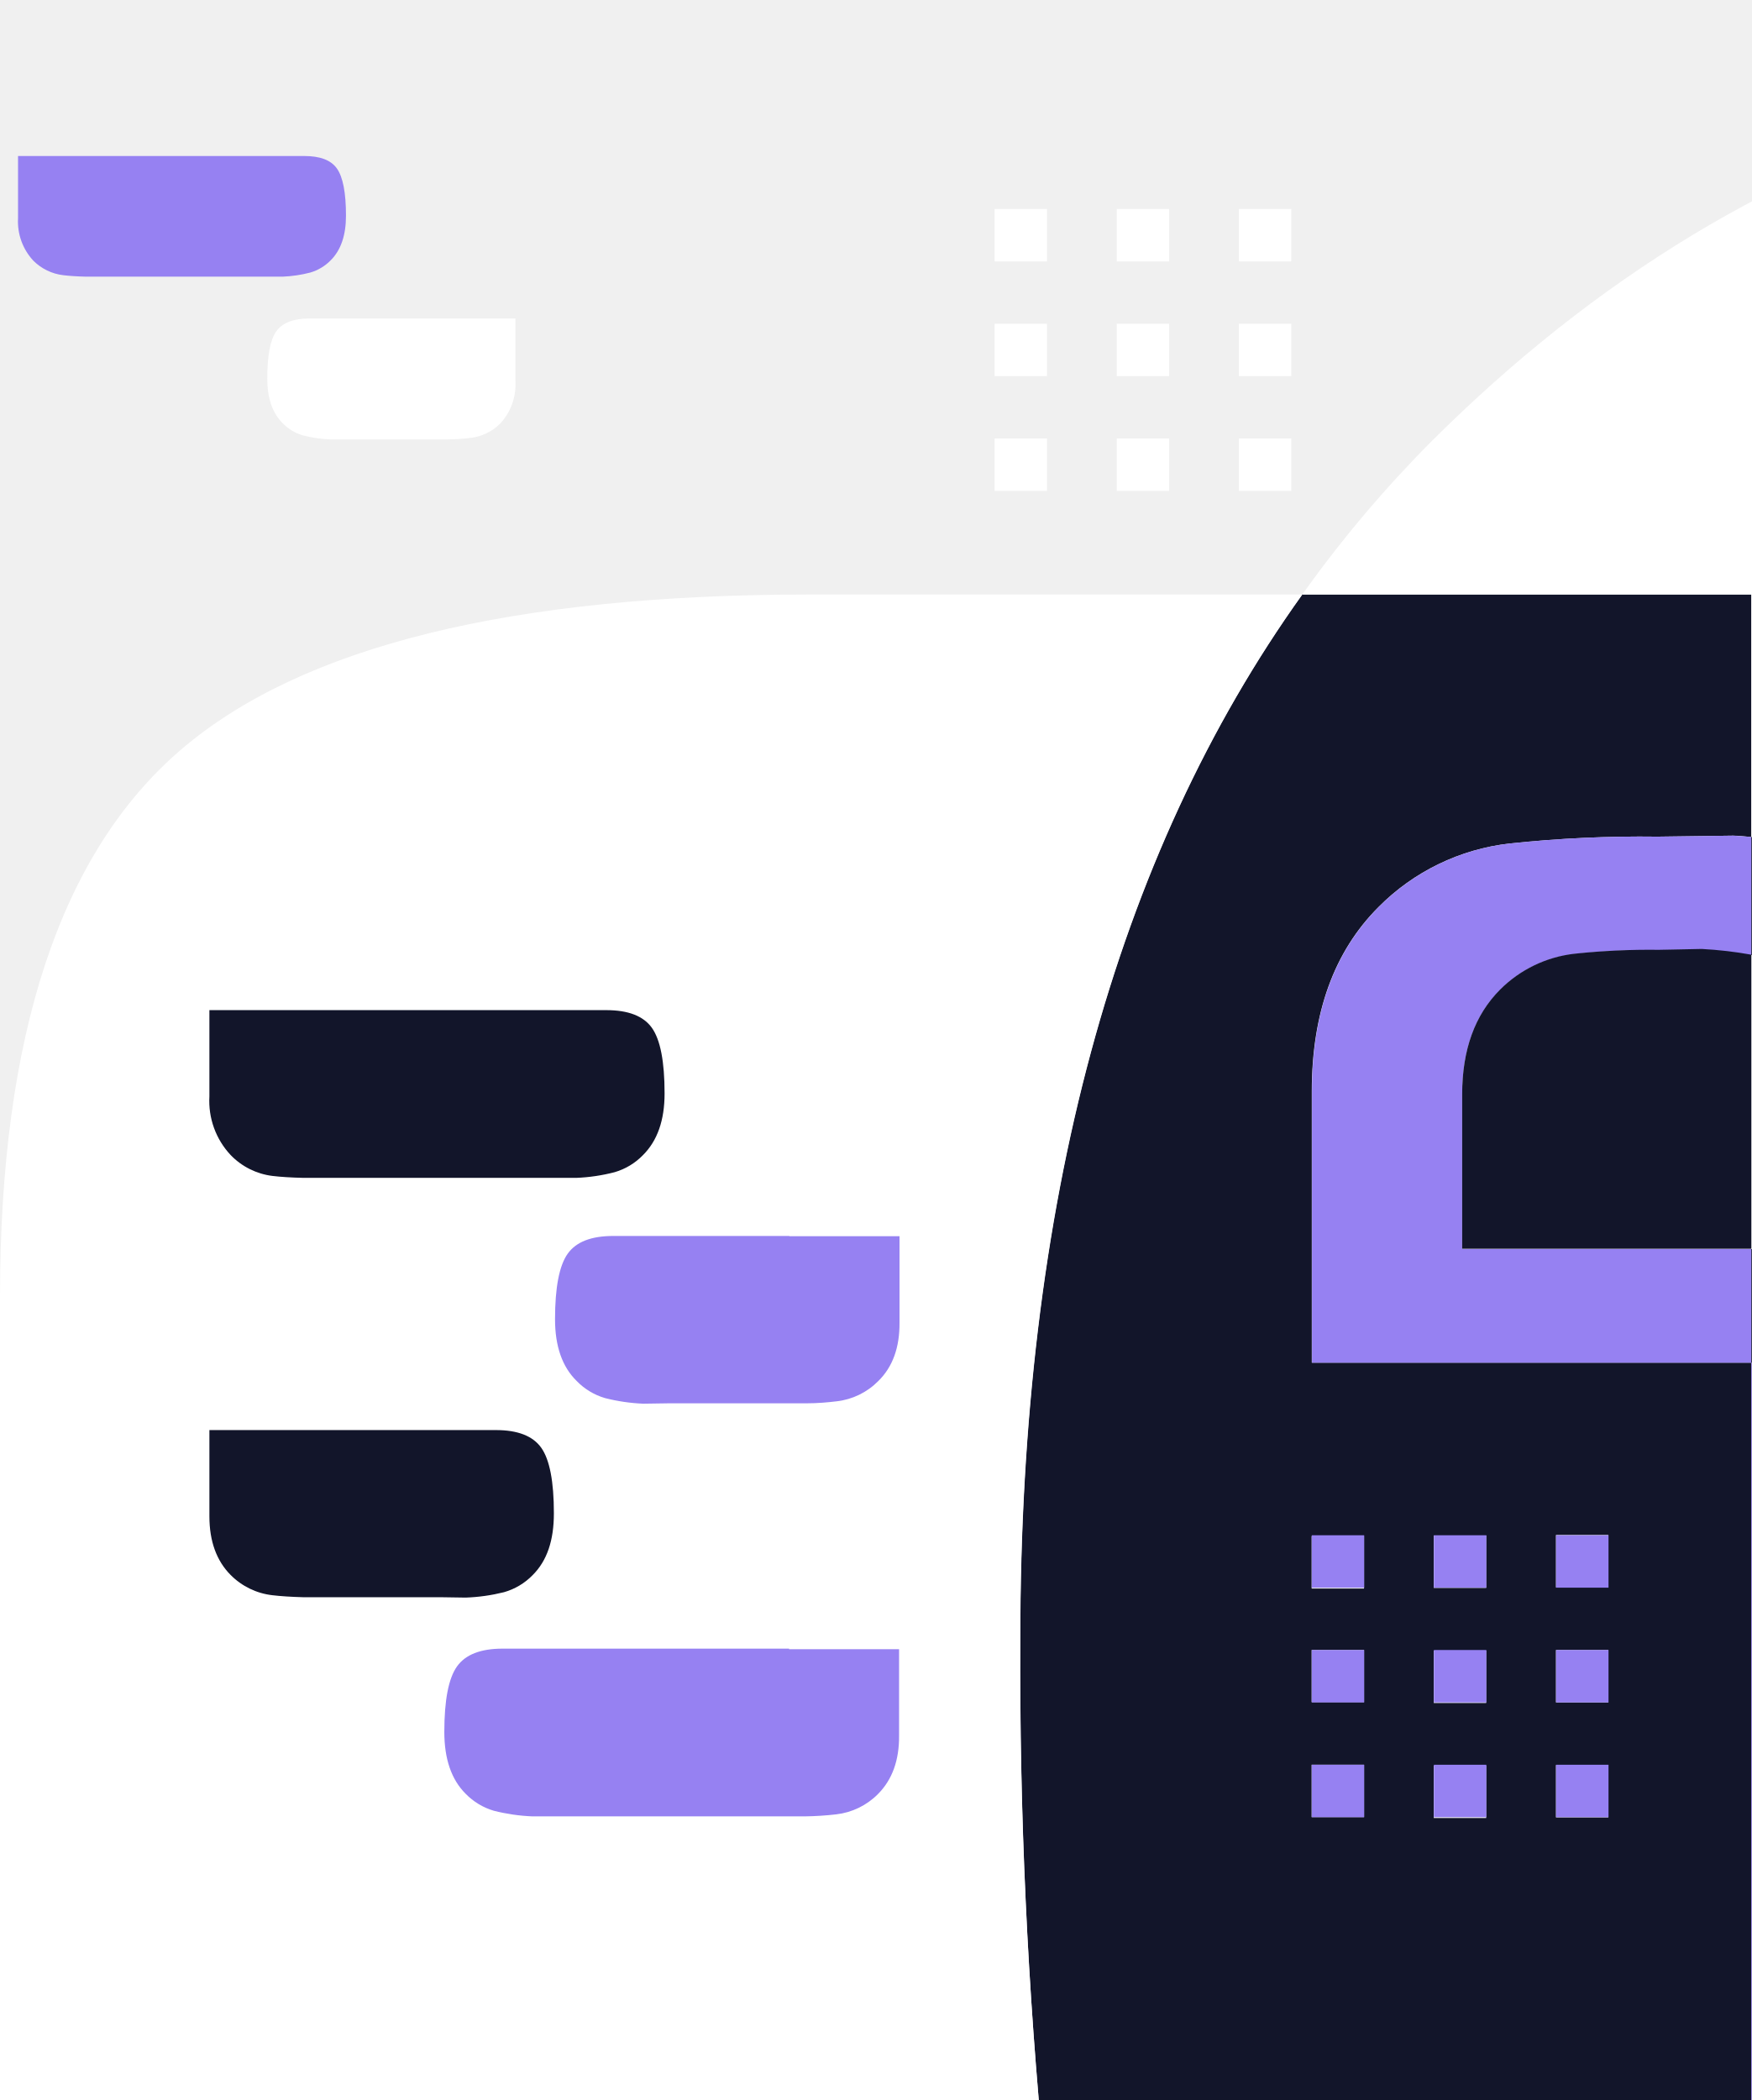
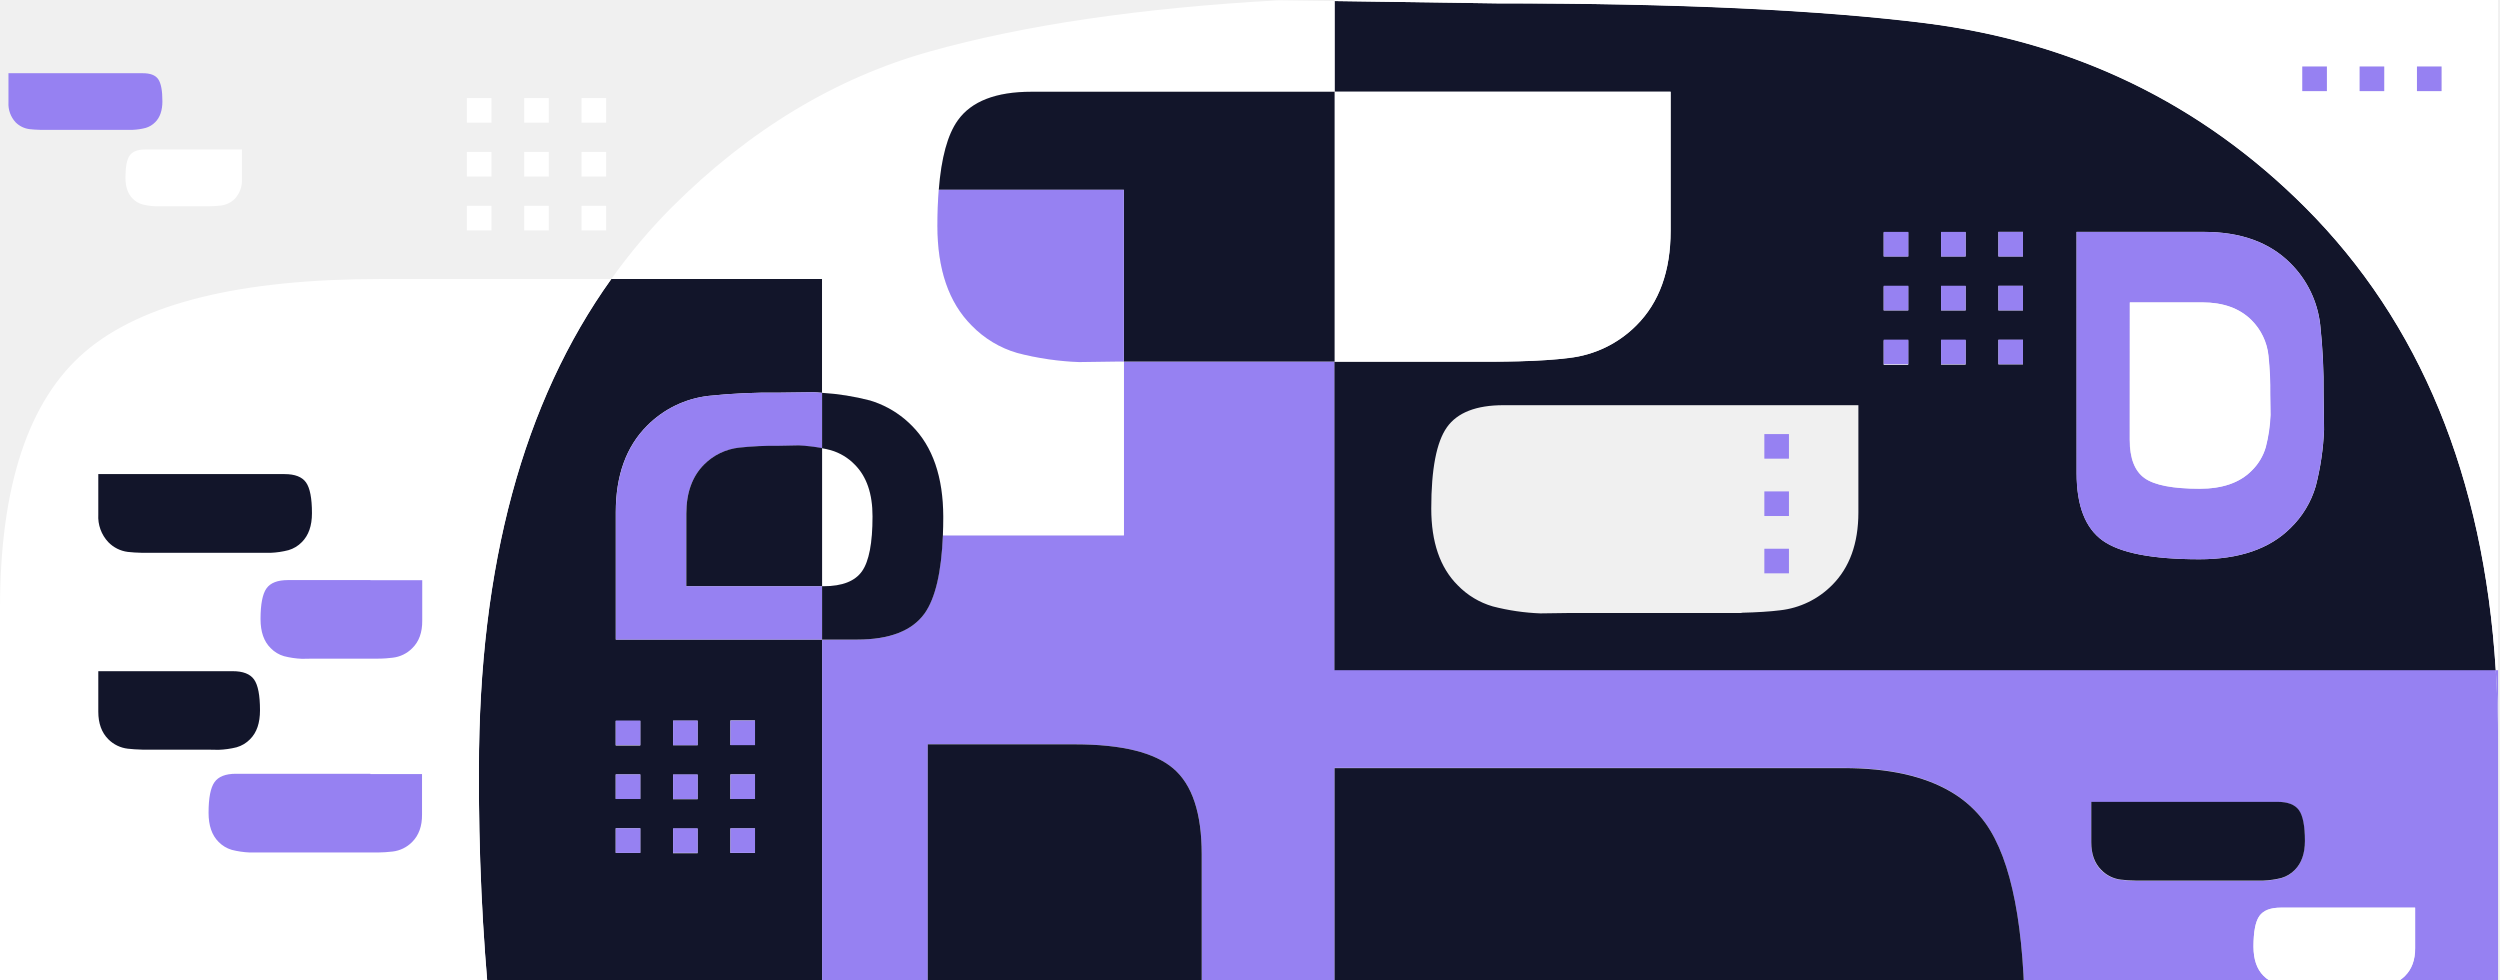
- <svg xmlns="http://www.w3.org/2000/svg" width="423" height="507" viewBox="0 0 423 507" fill="none">
-   <path d="M686.513 344.654V185.97H578.132V275.327H484.956C484.192 294.351 481.062 307.746 475.565 315.51C469.178 324.502 457.606 328.997 440.85 328.997H422.885V774.776C451.12 781.546 483.22 784.954 519.185 785H546.176V596.791H477.249V382.893H552.963C577.009 382.893 593.887 387.047 603.595 395.356C613.304 403.664 618.158 418.331 618.158 439.357V532.117H686.513V394.991H948.284C971.312 394.991 989.688 399.041 1003.41 407.141C1010.5 411.266 1016.63 416.851 1021.39 423.527C1034.85 442.482 1041.58 477.394 1041.58 528.263C1041.58 571.461 1030.28 604.371 1007.68 626.993C1004.71 629.951 1001.6 632.755 998.343 635.395V698.194H1285.02V380.949C1285.02 368.538 1284.57 356.492 1283.82 344.654H686.513ZM1075.76 412.592H1171.49C1176.81 412.592 1180.48 414.032 1182.51 416.896C1184.54 419.76 1185.56 425.02 1185.56 432.692C1185.56 439.218 1183.83 444.188 1180.36 447.602C1178.47 449.549 1176.12 450.972 1173.52 451.733C1170.48 452.505 1167.38 452.959 1164.25 453.087H1158.45H1102.32C1100.94 453.087 1099.68 453.087 1098.46 453.087C1095.95 453.053 1093.44 452.891 1090.95 452.601C1087.13 452.176 1083.58 450.454 1080.88 447.724C1077.41 444.252 1075.7 439.531 1075.76 433.56V412.592ZM1102.32 554.265H1098.46C1095.48 554.265 1092.96 554.039 1090.95 553.796C1087.13 553.365 1083.58 551.637 1080.88 548.901C1077.41 545.43 1075.7 540.714 1075.76 534.755V513.787H1144.77C1150.1 513.787 1153.76 515.21 1155.79 518.074C1157.83 520.938 1158.85 526.198 1158.85 533.87C1158.85 540.396 1157.14 545.366 1153.73 548.78C1151.85 550.726 1149.49 552.15 1146.89 552.911C1143.86 553.7 1140.75 554.154 1137.62 554.265H1131.84H1102.32ZM1242.29 587.47C1242.29 593.493 1240.55 598.197 1237.08 601.617C1234.37 604.349 1230.82 606.076 1227 606.511C1225 606.754 1222.47 606.911 1219.48 606.98C1218.26 606.98 1217 606.98 1215.63 606.98H1159.49H1153.69C1150.57 606.923 1147.46 606.522 1144.43 605.782C1141.79 605.038 1139.39 603.613 1137.48 601.651C1134.01 598.18 1132.36 593.268 1132.36 586.758C1132.36 579.069 1133.39 573.81 1135.42 570.946C1137.45 568.082 1141.13 566.658 1146.44 566.658H1242.18L1242.29 587.47ZM1242.29 487.837C1242.29 493.843 1240.55 498.558 1237.08 501.984C1234.37 504.716 1230.82 506.443 1227 506.878C1225 507.121 1222.47 507.278 1219.48 507.347H1186.21H1180.41C1177.28 507.237 1174.18 506.783 1171.16 505.993C1168.55 505.235 1166.19 503.811 1164.3 501.862C1160.9 498.391 1159.2 493.421 1159.2 486.952C1159.2 479.28 1160.21 474.015 1162.23 471.156C1164.26 468.298 1167.93 466.869 1173.26 466.869H1242.29V487.837Z" fill="#9681F2" />
+ <svg xmlns="http://www.w3.org/2000/svg" width="1286" height="504" viewBox="0 0 1286 504" fill="none">
+   <path d="M686.513 344.654V185.97H578.132V275.327H484.956C484.192 294.351 481.062 307.746 475.565 315.51C469.178 324.502 457.606 328.997 440.85 328.997H422.885V774.776C451.12 781.546 483.22 784.954 519.185 785H546.176V596.791H477.249V382.893H552.963C577.009 382.893 593.887 387.047 603.595 395.356C613.304 403.664 618.158 418.331 618.158 439.357V532.117H686.513V394.991H948.284C971.312 394.991 989.688 399.041 1003.41 407.141C1010.5 411.266 1016.63 416.851 1021.39 423.527C1034.85 442.482 1041.58 477.394 1041.58 528.263C1041.58 571.461 1030.28 604.371 1007.68 626.993C1004.71 629.951 1001.6 632.755 998.343 635.395V698.195H1285.02V380.949C1285.02 368.538 1284.57 356.492 1283.82 344.654H686.513ZM1075.76 412.592H1171.49C1176.81 412.592 1180.48 414.032 1182.51 416.896C1184.54 419.76 1185.56 425.02 1185.56 432.692C1185.56 439.218 1183.83 444.188 1180.36 447.602C1178.47 449.549 1176.12 450.972 1173.52 451.733C1170.48 452.505 1167.38 452.959 1164.25 453.087H1158.45H1102.32C1100.94 453.087 1099.68 453.087 1098.46 453.087C1095.95 453.053 1093.44 452.891 1090.95 452.601C1087.13 452.176 1083.58 450.454 1080.88 447.724C1077.41 444.252 1075.7 439.531 1075.76 433.56V412.592ZM1102.32 554.265H1098.46C1095.48 554.265 1092.96 554.039 1090.95 553.796C1087.13 553.365 1083.58 551.637 1080.88 548.901C1077.41 545.43 1075.7 540.714 1075.76 534.755V513.787H1144.77C1150.1 513.787 1153.76 515.21 1155.79 518.074C1157.83 520.938 1158.85 526.198 1158.85 533.87C1158.85 540.396 1157.14 545.366 1153.73 548.78C1151.85 550.726 1149.49 552.15 1146.89 552.911C1143.86 553.7 1140.75 554.154 1137.62 554.265H1131.84H1102.32ZM1242.29 587.47C1242.29 593.493 1240.55 598.197 1237.08 601.617C1234.37 604.349 1230.82 606.076 1227 606.511C1225 606.754 1222.47 606.911 1219.48 606.98C1218.26 606.98 1217 606.98 1215.63 606.98H1159.49H1153.69C1150.57 606.923 1147.46 606.522 1144.43 605.782C1141.79 605.038 1139.39 603.613 1137.48 601.651C1134.01 598.18 1132.36 593.268 1132.36 586.758C1132.36 579.069 1133.39 573.81 1135.42 570.946C1137.45 568.082 1141.13 566.658 1146.44 566.658H1242.18L1242.29 587.47ZM1242.29 487.837C1242.29 493.843 1240.55 498.558 1237.08 501.984C1234.37 504.716 1230.82 506.443 1227 506.878C1225 507.121 1222.47 507.278 1219.48 507.347H1186.21H1180.41C1177.28 507.237 1174.18 506.783 1171.16 505.993C1168.55 505.235 1166.19 503.811 1164.3 501.862C1160.9 498.391 1159.2 493.421 1159.2 486.952C1159.2 479.28 1160.21 474.015 1162.23 471.156C1164.26 468.298 1167.93 466.869 1173.26 466.869H1242.29V487.837Z" fill="#9681F2" />
+   <path d="M768.094 47.196H859.325V118.779C859.325 139.446 853.47 155.647 841.759 167.38C832.441 176.771 820.192 182.694 807.044 184.165C800.101 185.033 791.526 185.571 781.251 185.901C777.085 186.005 772.745 186.057 768.024 186.057H686.443V344.741H1283.82C1277.54 245.224 1244.88 165.888 1185.84 106.733C1132.37 53.202 1067.21 21.576 990.358 11.856C935.878 5.028 862.456 1.655 770.09 1.736L686.513 0.539V47.196H768.094ZM1068.19 119.282H1133.7C1152.62 119.282 1167.44 124.646 1178.17 135.373C1186.75 143.877 1192.17 155.06 1193.53 167.068C1194.82 178.924 1195.4 190.847 1195.27 202.773L1195.51 220.998C1195.12 230.814 1193.69 240.56 1191.24 250.072C1188.85 258.262 1184.37 265.687 1178.24 271.613C1167.51 282.328 1151.89 287.686 1131.37 287.686C1107.24 287.686 1090.69 284.492 1081.69 278.105C1072.7 271.717 1068.21 260.145 1068.22 243.389L1068.19 119.282ZM1027.97 119.282H1040.63V131.919H1027.97V119.282ZM1027.97 147.054H1040.63V159.691H1027.97V147.054ZM1027.97 174.827H1040.63V187.463H1027.97V174.827ZM998.464 119.404H1011.12V131.919H998.464V119.404ZM998.464 147.176H1011.12V159.691H998.464V147.176ZM998.464 174.948H1011.12V187.585H998.464V174.948ZM968.956 119.525H981.593V131.919H968.956V119.525ZM968.956 147.298H981.593V159.691H968.956V147.298ZM968.956 175.07H981.593V187.706H968.956V175.07ZM895.863 208.448H955.955V263.576C955.955 279.499 951.442 291.974 942.416 300.999C935.26 308.228 925.846 312.791 915.738 313.931C910.53 314.591 903.778 315.007 895.863 315.198V315.32H807.686L792.377 315.528C784.108 315.212 775.897 314.008 767.885 311.935C760.998 309.935 754.756 306.165 749.781 300.999C740.755 291.974 736.242 278.834 736.242 261.58C736.242 241.295 738.927 227.363 744.296 219.783C749.666 212.204 759.392 208.42 773.474 208.431H895.933L895.863 208.448Z" fill="#12152A" />
+   <path d="M781.32 185.814C791.596 185.571 800.24 185.033 807.114 184.078C820.261 182.607 832.511 176.684 841.829 167.293C853.551 155.56 859.407 139.359 859.395 118.692V47.196H686.513V186.057H768.094C772.815 185.97 777.155 185.918 781.32 185.814Z" fill="white" />
+   <path d="M1285.02 380.949V344.654H1283.83C1284.57 356.492 1285.02 368.538 1285.02 380.949Z" fill="#9681F2" />
  <path d="M332.833 219.001C341.337 210.417 352.52 204.997 364.528 203.64C376.386 202.383 388.309 201.833 400.233 201.991L418.458 201.748C419.986 201.748 421.409 201.956 422.884 202.078V143.53H314.451C269.113 206.909 246.421 290.897 246.374 395.494C246.151 437.89 248.109 480.27 252.241 522.465C260.77 604.081 278.492 663.855 305.408 701.787C331.051 737.856 370.198 762.157 422.85 774.689V328.997H316.742V263.489C316.742 244.569 322.106 229.74 332.833 219.001ZM329.361 438.715H316.708V426.061H329.361V438.715ZM329.361 410.942H316.708V398.358H329.361V410.942ZM375.706 370.586H388.343V383.239H375.706V370.586ZM375.706 398.358H388.343V411.012H375.706V398.358ZM375.706 426.13H388.343V438.784H375.706V426.13ZM346.198 370.725H358.852V383.378H346.198V370.725ZM346.198 398.497H358.852V411.151H346.198V398.497ZM346.198 426.269H358.852V438.923H346.198V426.269ZM329.361 370.863V383.517H316.708V370.863H329.361Z" fill="#12152A" />
  <path d="M353.055 301.555V264.288C353.055 253.526 356.104 245.096 362.203 238.998C367.053 234.139 373.414 231.078 380.237 230.319C386.982 229.608 393.764 229.295 400.546 229.381L410.96 229.243C414.978 229.452 418.978 229.915 422.937 230.631V202.078C421.462 201.956 420.038 201.835 418.511 201.748L400.285 201.991C388.362 201.833 376.439 202.383 364.581 203.64C352.573 204.997 341.39 210.417 332.886 219.002C322.159 229.752 316.795 244.581 316.795 263.489V328.997H422.937V301.555H353.055Z" fill="#9681F2" />
  <path d="M422.885 301.554H423.683C433.195 301.554 439.768 298.997 443.402 293.882C447.035 288.768 448.846 279.331 448.835 265.572C448.835 253.908 445.785 245.026 439.687 238.928C436.318 235.444 432.101 232.896 427.45 231.534C426.044 231.134 424.499 230.805 422.885 230.492V301.485V301.554Z" fill="white" />
  <path d="M400.546 229.312C393.764 229.225 386.983 229.538 380.238 230.249C373.414 231.008 367.053 234.069 362.203 238.928C356.105 245.038 353.055 253.468 353.055 264.218V301.485H422.885V230.492C418.926 229.776 414.926 229.313 410.909 229.104L400.546 229.312Z" fill="#12152A" />
  <path d="M329.397 370.655H316.743V383.309H329.397V370.655Z" fill="#9681F2" />
  <path d="M358.887 370.655H346.234V383.309H358.887V370.655Z" fill="#9681F2" />
  <path d="M388.395 370.655H375.742V383.309H388.395V370.655Z" fill="#9681F2" />
  <path d="M329.397 398.358H316.743V411.012H329.397V398.358Z" fill="#9681F2" />
  <path d="M358.887 398.358H346.234V411.012H358.887V398.358Z" fill="#9681F2" />
  <path d="M388.395 398.358H375.742V411.012H388.395V398.358Z" fill="#9681F2" />
  <path d="M329.397 426.061H316.743V438.715H329.397V426.061Z" fill="#9681F2" />
  <path d="M358.887 426.061H346.234V438.715H358.887V426.061Z" fill="#9681F2" />
  <path d="M388.395 426.061H375.742V438.715H388.395V426.061Z" fill="#9681F2" />
+   <path d="M618.156 532.116V439.357C618.156 418.331 613.302 403.664 603.593 395.355C593.885 387.047 577.007 382.893 552.961 382.893H477.247V596.791H546.174V532.116H618.156Z" fill="#12152A" />
+   <path d="M1090.95 452.479C1093.44 452.769 1095.95 452.931 1098.46 452.965C1099.68 452.965 1100.94 452.965 1102.32 452.965H1158.54H1164.33C1167.46 452.837 1170.57 452.383 1173.6 451.611C1176.2 450.85 1178.56 449.427 1180.44 447.48C1183.91 444.009 1185.65 439.039 1185.65 432.57C1185.65 424.898 1184.63 419.621 1182.6 416.774C1180.56 413.928 1176.9 412.47 1171.57 412.47H1075.76V433.299C1075.76 439.328 1077.47 444.049 1080.88 447.463C1083.56 450.244 1087.11 452.016 1090.95 452.479Z" fill="#12152A" />
+   <path d="M1215.71 466.921H1173.26C1167.95 466.921 1164.27 468.35 1162.24 471.208C1160.2 474.066 1159.19 479.332 1159.2 487.004C1159.2 493.53 1160.9 498.5 1164.3 501.914C1166.19 503.863 1168.55 505.287 1171.16 506.045C1174.18 506.834 1177.28 507.288 1180.41 507.399H1186.21H1219.57C1222.55 507.399 1225.09 507.173 1227.08 506.93C1230.9 506.494 1234.46 504.768 1237.17 502.035C1240.64 498.564 1242.38 493.848 1242.38 487.889V466.921H1215.71Z" fill="white" />
  <path d="M492.679 61.932C499.622 52.108 512.247 47.196 530.553 47.196H686.512V0.538L657.733 0.156C586.728 4.079 526.931 12.851 478.342 26.471C429.752 40.09 385.49 66.815 345.555 106.645C334.195 118.069 323.792 130.405 314.451 143.53H422.884V202.078C431.207 202.589 439.461 203.903 447.532 206.001C449.11 206.47 450.662 207.02 452.184 207.65C458.523 210.252 464.269 214.114 469.073 219.002C479.776 229.752 485.134 245.374 485.146 265.867C485.146 269.2 485.146 272.342 484.955 275.362H578.131V185.97H575.093L555.184 186.248C544.453 185.839 533.797 184.274 523.402 181.578C514.456 178.972 506.343 174.078 499.865 167.38C488.097 155.646 482.212 138.618 482.212 116.296C482.212 109.562 482.438 103.382 482.907 97.724C484.191 81.176 487.448 69.246 492.679 61.932Z" fill="white" />
  <path d="M469.074 219.002C464.27 214.114 458.524 210.252 452.185 207.65C450.664 207.02 449.111 206.47 447.533 206.001C439.462 203.903 431.208 202.59 422.885 202.078V230.562C424.499 230.874 426.044 231.204 427.45 231.603C432.101 232.965 436.318 235.514 439.687 238.998C445.797 245.108 448.846 253.989 448.835 265.642C448.835 279.354 447.024 288.768 443.402 293.883C439.78 298.997 433.207 301.555 423.683 301.555H422.885V328.997H440.92C457.629 328.997 469.201 324.502 475.635 315.51C481.131 307.746 484.262 294.351 485.025 275.327C485.147 272.307 485.216 269.165 485.216 265.833C485.17 245.351 479.789 229.74 469.074 219.002Z" fill="#12152A" />
+   <path d="M686.513 0V0.538L770.09 1.736C862.444 1.736 935.867 5.138 990.359 11.942C1067.18 21.674 1132.34 53.271 1185.84 106.732C1244.94 165.887 1277.6 245.223 1283.82 344.74H1285.02V0H686.513ZM1196.95 46.866H1184.35V34.212H1197L1196.95 46.866ZM1226.46 46.866H1213.86V34.212H1226.51L1226.46 46.866ZM1255.97 46.866H1243.36V34.212H1256.02L1255.97 46.866Z" fill="white" />
+   <path d="M1081.66 278.104C1090.65 284.492 1107.21 287.686 1131.34 287.686C1151.82 287.686 1167.44 282.328 1178.2 271.613C1184.34 265.686 1188.82 258.261 1191.2 250.072C1193.65 240.56 1195.09 230.813 1195.47 220.998L1195.23 202.772C1195.36 190.847 1194.78 178.924 1193.49 167.068C1192.14 155.071 1186.74 143.895 1178.17 135.39C1167.44 124.663 1152.62 119.299 1133.7 119.299H1068.19V243.476C1068.19 260.174 1072.68 271.717 1081.66 278.104ZM1095.54 155.594H1132.81C1143.57 155.594 1152 158.643 1158.1 164.742C1162.96 169.592 1166.02 175.953 1166.78 182.776C1167.49 189.521 1167.8 196.303 1167.72 203.085L1167.86 213.499C1167.64 219.085 1166.83 224.631 1165.43 230.041C1164.08 234.699 1161.53 238.92 1158.03 242.278C1151.92 248.388 1143.05 251.437 1131.41 251.426C1117.67 251.426 1108.25 249.615 1103.15 245.993C1098.04 242.371 1095.49 235.798 1095.48 226.275L1095.54 155.594Z" fill="#9681F2" />
+   <path d="M1103.29 245.94C1108.41 249.562 1117.83 251.373 1131.55 251.373C1143.19 251.373 1152.06 248.324 1158.17 242.226C1161.67 238.867 1164.22 234.647 1165.57 229.988C1166.97 224.578 1167.78 219.032 1168 213.447L1167.86 203.032C1167.95 196.25 1167.63 189.469 1166.92 182.724C1166.16 175.9 1163.1 169.539 1158.24 164.689C1152.13 158.602 1143.7 155.553 1132.95 155.542H1095.62V226.17C1095.62 235.717 1098.17 242.307 1103.29 245.94Z" fill="white" />
+   <path d="M981.645 119.282H968.991V131.935H981.645V119.282Z" fill="#9681F2" />
+   <path d="M1011.13 119.282H998.479V131.935H1011.13V119.282Z" fill="#9681F2" />
+   <path d="M1040.62 119.282H1027.97V131.935H1040.62V119.282Z" fill="#9681F2" />
+   <path d="M981.645 146.985H968.991V159.639H981.645V146.985Z" fill="#9681F2" />
+   <path d="M1011.13 146.985H998.479V159.639H1011.13V146.985Z" fill="#9681F2" />
+   <path d="M1040.62 146.985H1027.97V159.639H1040.62V146.985Z" fill="#9681F2" />
+   <path d="M981.645 174.705H968.991V187.358H981.645V174.705Z" fill="#9681F2" />
+   <path d="M1011.13 174.705H998.479V187.358H1011.13V174.705Z" fill="#9681F2" />
+   <path d="M1040.62 174.705H1027.97V187.358H1040.62V174.705Z" fill="#9681F2" />
+   <path d="M920.234 282.271H907.58V294.924H920.234V282.271Z" fill="#9681F2" />
+   <path d="M920.234 252.78H907.58V265.434H920.234V252.78Z" fill="#9681F2" />
+   <path d="M920.234 223.289H907.58V235.943H920.234V223.289Z" fill="#9681F2" />
+   <path d="M1255.93 34.212H1243.28V46.866H1255.93V34.212Z" fill="#9681F2" />
+   <path d="M1226.44 34.212H1213.79V46.866H1226.44V34.212Z" fill="#9681F2" />
+   <path d="M1196.95 34.212H1184.29V46.866H1196.95V34.212Z" fill="#9681F2" />
  <path d="M282.303 50.459H269.65V63.113H282.303V50.459Z" fill="white" />
  <path d="M282.303 78.162H269.65V90.815H282.303V78.162Z" fill="white" />
  <path d="M311.794 105.864H299.14V118.518H311.794V105.864Z" fill="white" />
  <path d="M311.794 78.162H299.14V90.815H311.794V78.162Z" fill="white" />
  <path d="M311.794 50.459H299.14V63.113H311.794V50.459Z" fill="white" />
  <path d="M282.303 105.864H269.65V118.518H282.303V105.864Z" fill="white" />
  <path d="M252.815 50.459H240.161V63.113H252.815V50.459Z" fill="white" />
  <path d="M252.815 105.864H240.161V118.518H252.815V105.864Z" fill="white" />
  <path d="M252.815 78.162H240.161V90.815H252.815V78.162Z" fill="white" />
+   <path d="M575.093 47.196H530.553C512.282 47.196 499.657 52.108 492.679 61.932C487.448 69.246 484.191 81.147 482.907 97.637H578.131V185.97H686.512V47.196H575.093Z" fill="#12152A" />
+   <path d="M501.983 97.637H482.89C482.421 103.296 482.196 109.475 482.196 116.21C482.196 138.578 488.051 155.635 499.762 167.38C506.24 174.079 514.352 178.972 523.299 181.579C533.694 184.274 544.349 185.839 555.08 186.248L574.99 185.97H578.114V97.637H501.983Z" fill="#9681F2" />
+   <path d="M1021.39 423.526C1016.63 416.898 1010.51 411.355 1003.45 407.262C989.699 399.162 971.323 395.112 948.318 395.112H686.513V532.237H998.343V635.29C1001.6 632.65 1004.71 629.846 1007.68 626.889C1030.28 604.266 1041.58 571.356 1041.58 528.158C1041.58 477.3 1034.85 442.423 1021.39 423.526Z" fill="#12152A" />
  <path d="M314.451 143.53H195.673C123.534 143.53 72.891 156.005 43.741 180.953C14.592 205.902 0.012 249.933 0 313.045V522.465H252.241C248.096 480.253 246.126 437.856 246.34 395.442C246.363 290.833 269.067 206.863 314.451 143.53Z" fill="white" />
-   <path d="M190.534 398.028H121.364C116.035 398.028 112.373 399.469 110.342 402.333C108.311 405.197 107.287 410.456 107.287 418.128C107.287 424.655 108.994 429.625 112.408 433.039C114.291 434.985 116.647 436.409 119.247 437.17C122.281 437.941 125.387 438.395 128.516 438.524H134.313H190.534C191.906 438.524 193.173 438.524 194.388 438.524C196.9 438.489 199.408 438.327 201.904 438.038C205.716 437.604 209.268 435.884 211.971 433.16C215.443 429.689 217.149 424.967 217.092 418.996V398.167H190.534V398.028Z" fill="#9681F2" />
-   <path d="M65.767 283.902C67.763 284.145 70.298 284.301 73.283 284.371C74.498 284.371 75.765 284.371 77.137 284.371H133.358H139.155C142.28 284.248 145.382 283.789 148.407 283C151.013 282.241 153.376 280.818 155.263 278.869C158.735 275.397 160.471 270.485 160.471 263.976C160.471 256.286 159.447 251.027 157.416 248.163C155.385 245.299 151.705 243.875 146.394 243.875H50.562V264.705C50.413 267.287 50.79 269.872 51.67 272.304C52.55 274.735 53.915 276.963 55.682 278.851C58.366 281.641 61.926 283.424 65.767 283.902V283.902Z" fill="#12152A" />
-   <path d="M121.695 384.403C124.333 383.653 126.728 382.223 128.638 380.254C132.109 376.783 133.741 371.871 133.741 365.361C133.741 357.689 132.728 352.418 130.703 349.549C128.678 346.679 125.004 345.25 119.681 345.261H50.563V366.09C50.563 372.114 52.299 376.835 55.684 380.237C58.39 382.969 61.947 384.696 65.768 385.132C67.764 385.375 70.299 385.531 73.284 385.618H106.646L112.443 385.705C115.564 385.595 118.665 385.159 121.695 384.403V384.403Z" fill="#12152A" />
-   <path d="M190.536 298.396H148.096C142.767 298.396 139.105 299.819 137.074 302.683C135.043 305.547 134.019 310.824 134.019 318.496C134.019 325.005 135.755 329.986 139.226 333.389C141.112 335.344 143.475 336.774 146.083 337.537C149.111 338.311 152.211 338.765 155.334 338.891L161.114 338.804H194.493C197.479 338.804 199.995 338.561 202.009 338.318C205.826 337.887 209.38 336.159 212.076 333.423C215.548 330.021 217.255 325.306 217.197 319.277V298.448H190.64L190.536 298.396Z" fill="#9681F2" />
-   <path d="M15.307 66.445C16.765 66.619 18.571 66.741 20.74 66.793H23.518H64.065H68.248C70.499 66.704 72.734 66.372 74.914 65.803C76.791 65.257 78.495 64.235 79.861 62.835C82.325 60.37 83.54 56.777 83.54 52.073C83.54 46.536 82.811 42.752 81.353 40.687C79.895 38.621 77.24 37.666 73.456 37.666H4.355V52.716C4.252 54.577 4.524 56.44 5.157 58.193C5.789 59.947 6.768 61.555 8.035 62.922C9.991 64.884 12.555 66.126 15.307 66.445Z" fill="#9681F2" />
-   <path d="M105.292 76.894H74.673C70.837 76.894 68.199 77.936 66.723 79.984C65.248 82.032 64.536 85.851 64.536 91.388C64.536 96.092 65.751 99.668 68.216 102.133C69.573 103.546 71.28 104.576 73.163 105.118C75.343 105.681 77.578 106.007 79.828 106.09H84.011H108.069C109.885 106.067 111.698 105.951 113.502 105.743C116.251 105.447 118.816 104.222 120.775 102.271C122.051 100.896 123.034 99.276 123.667 97.51C124.299 95.744 124.567 93.868 124.455 91.996V76.894H105.361H105.292Z" fill="white" />
+   <path d="M190.534 398.028H121.364C116.035 398.028 112.373 399.469 110.342 402.333C108.311 405.197 107.287 410.456 107.287 418.128C107.287 424.655 108.994 429.625 112.408 433.039C114.291 434.985 116.647 436.409 119.247 437.17C122.281 437.941 125.387 438.395 128.516 438.524H134.313H190.534C191.906 438.524 193.173 438.524 194.388 438.524C196.9 438.489 199.408 438.327 201.904 438.038C205.717 437.604 209.268 435.884 211.971 433.16C215.443 429.689 217.149 424.967 217.092 418.996V398.167H190.534V398.028Z" fill="#9681F2" />
+   <path d="M65.767 283.902C67.763 284.145 70.298 284.301 73.283 284.371C74.498 284.371 75.765 284.371 77.137 284.371H133.358H139.155C142.28 284.248 145.382 283.789 148.407 283C151.013 282.241 153.376 280.818 155.263 278.869C158.735 275.397 160.471 270.485 160.471 263.976C160.471 256.286 159.447 251.027 157.416 248.163C155.385 245.299 151.705 243.875 146.394 243.875H50.562V264.705C50.413 267.287 50.79 269.872 51.67 272.304C52.55 274.735 53.915 276.963 55.682 278.851C58.366 281.641 61.926 283.424 65.767 283.902Z" fill="#12152A" />
+   <path d="M121.695 384.403C124.333 383.653 126.728 382.223 128.638 380.254C132.109 376.783 133.741 371.871 133.741 365.361C133.741 357.689 132.728 352.418 130.703 349.549C128.678 346.679 125.004 345.25 119.681 345.261H50.563V366.09C50.563 372.114 52.299 376.835 55.684 380.237C58.39 382.969 61.947 384.696 65.768 385.132C67.764 385.375 70.299 385.531 73.284 385.618H106.646L112.443 385.705C115.564 385.595 118.665 385.159 121.695 384.403Z" fill="#12152A" />
+   <path d="M190.536 298.396H148.096C142.767 298.396 139.105 299.819 137.074 302.683C135.043 305.547 134.019 310.824 134.019 318.496C134.019 325.005 135.755 329.986 139.226 333.389C141.112 335.344 143.475 336.774 146.083 337.537C149.111 338.311 152.211 338.765 155.334 338.891L161.114 338.804H194.493C197.479 338.804 199.995 338.561 202.009 338.318C205.826 337.887 209.379 336.159 212.076 333.423C215.548 330.021 217.255 325.306 217.197 319.277V298.448H190.64L190.536 298.396Z" fill="#9681F2" />
+   <path d="M15.307 66.445C16.765 66.619 18.571 66.741 20.74 66.793H23.518H64.065H68.248C70.499 66.704 72.734 66.372 74.914 65.803C76.791 65.257 78.495 64.235 79.861 62.835C82.325 60.37 83.54 56.777 83.54 52.073C83.54 46.536 82.811 42.752 81.353 40.687C79.895 38.621 77.24 37.666 73.456 37.666H4.355V52.716C4.252 54.577 4.524 56.44 5.157 58.193C5.789 59.947 6.768 61.555 8.035 62.922C9.992 64.884 12.555 66.126 15.307 66.445Z" fill="#9681F2" />
+   <path d="M105.292 76.894H74.673C70.837 76.894 68.199 77.936 66.723 79.984C65.248 82.032 64.536 85.851 64.536 91.388C64.536 96.092 65.751 99.668 68.216 102.133C69.573 103.546 71.28 104.576 73.163 105.118C75.343 105.681 77.578 106.007 79.828 106.09H84.012H108.069C109.885 106.067 111.698 105.951 113.502 105.743C116.251 105.447 118.816 104.222 120.775 102.271C122.051 100.896 123.034 99.276 123.667 97.51C124.299 95.744 124.567 93.868 124.455 91.996V76.894H105.361H105.292Z" fill="white" />
</svg>
